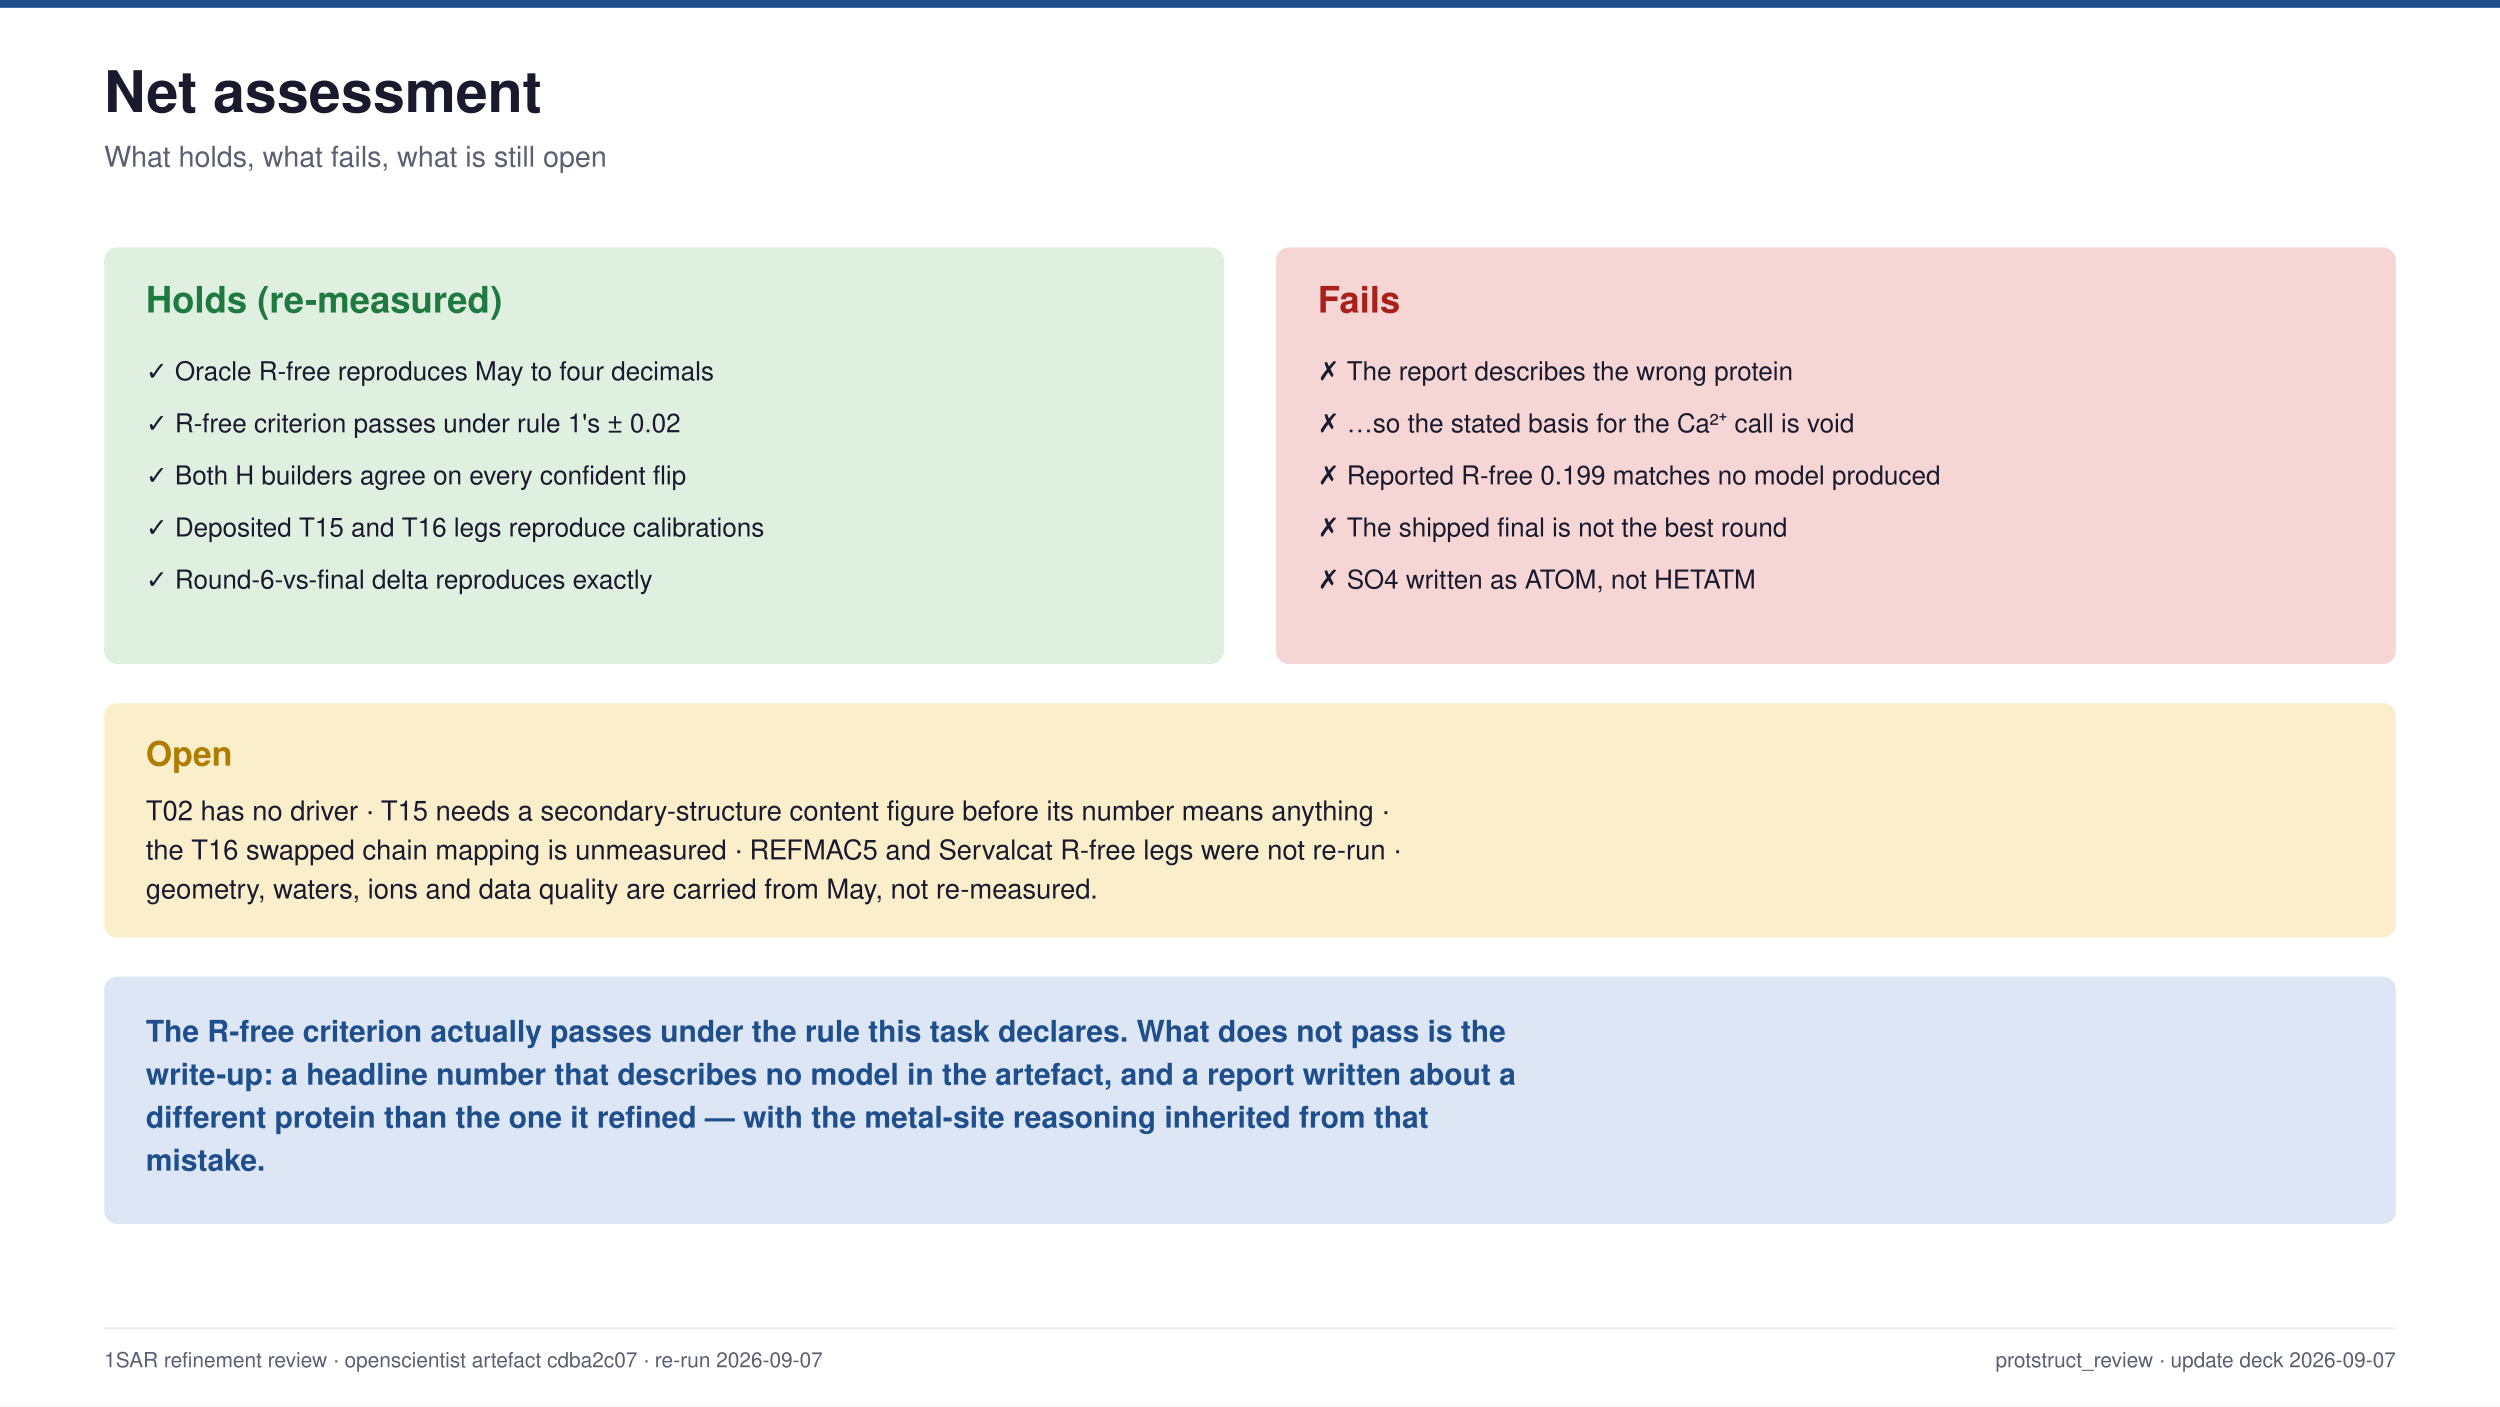
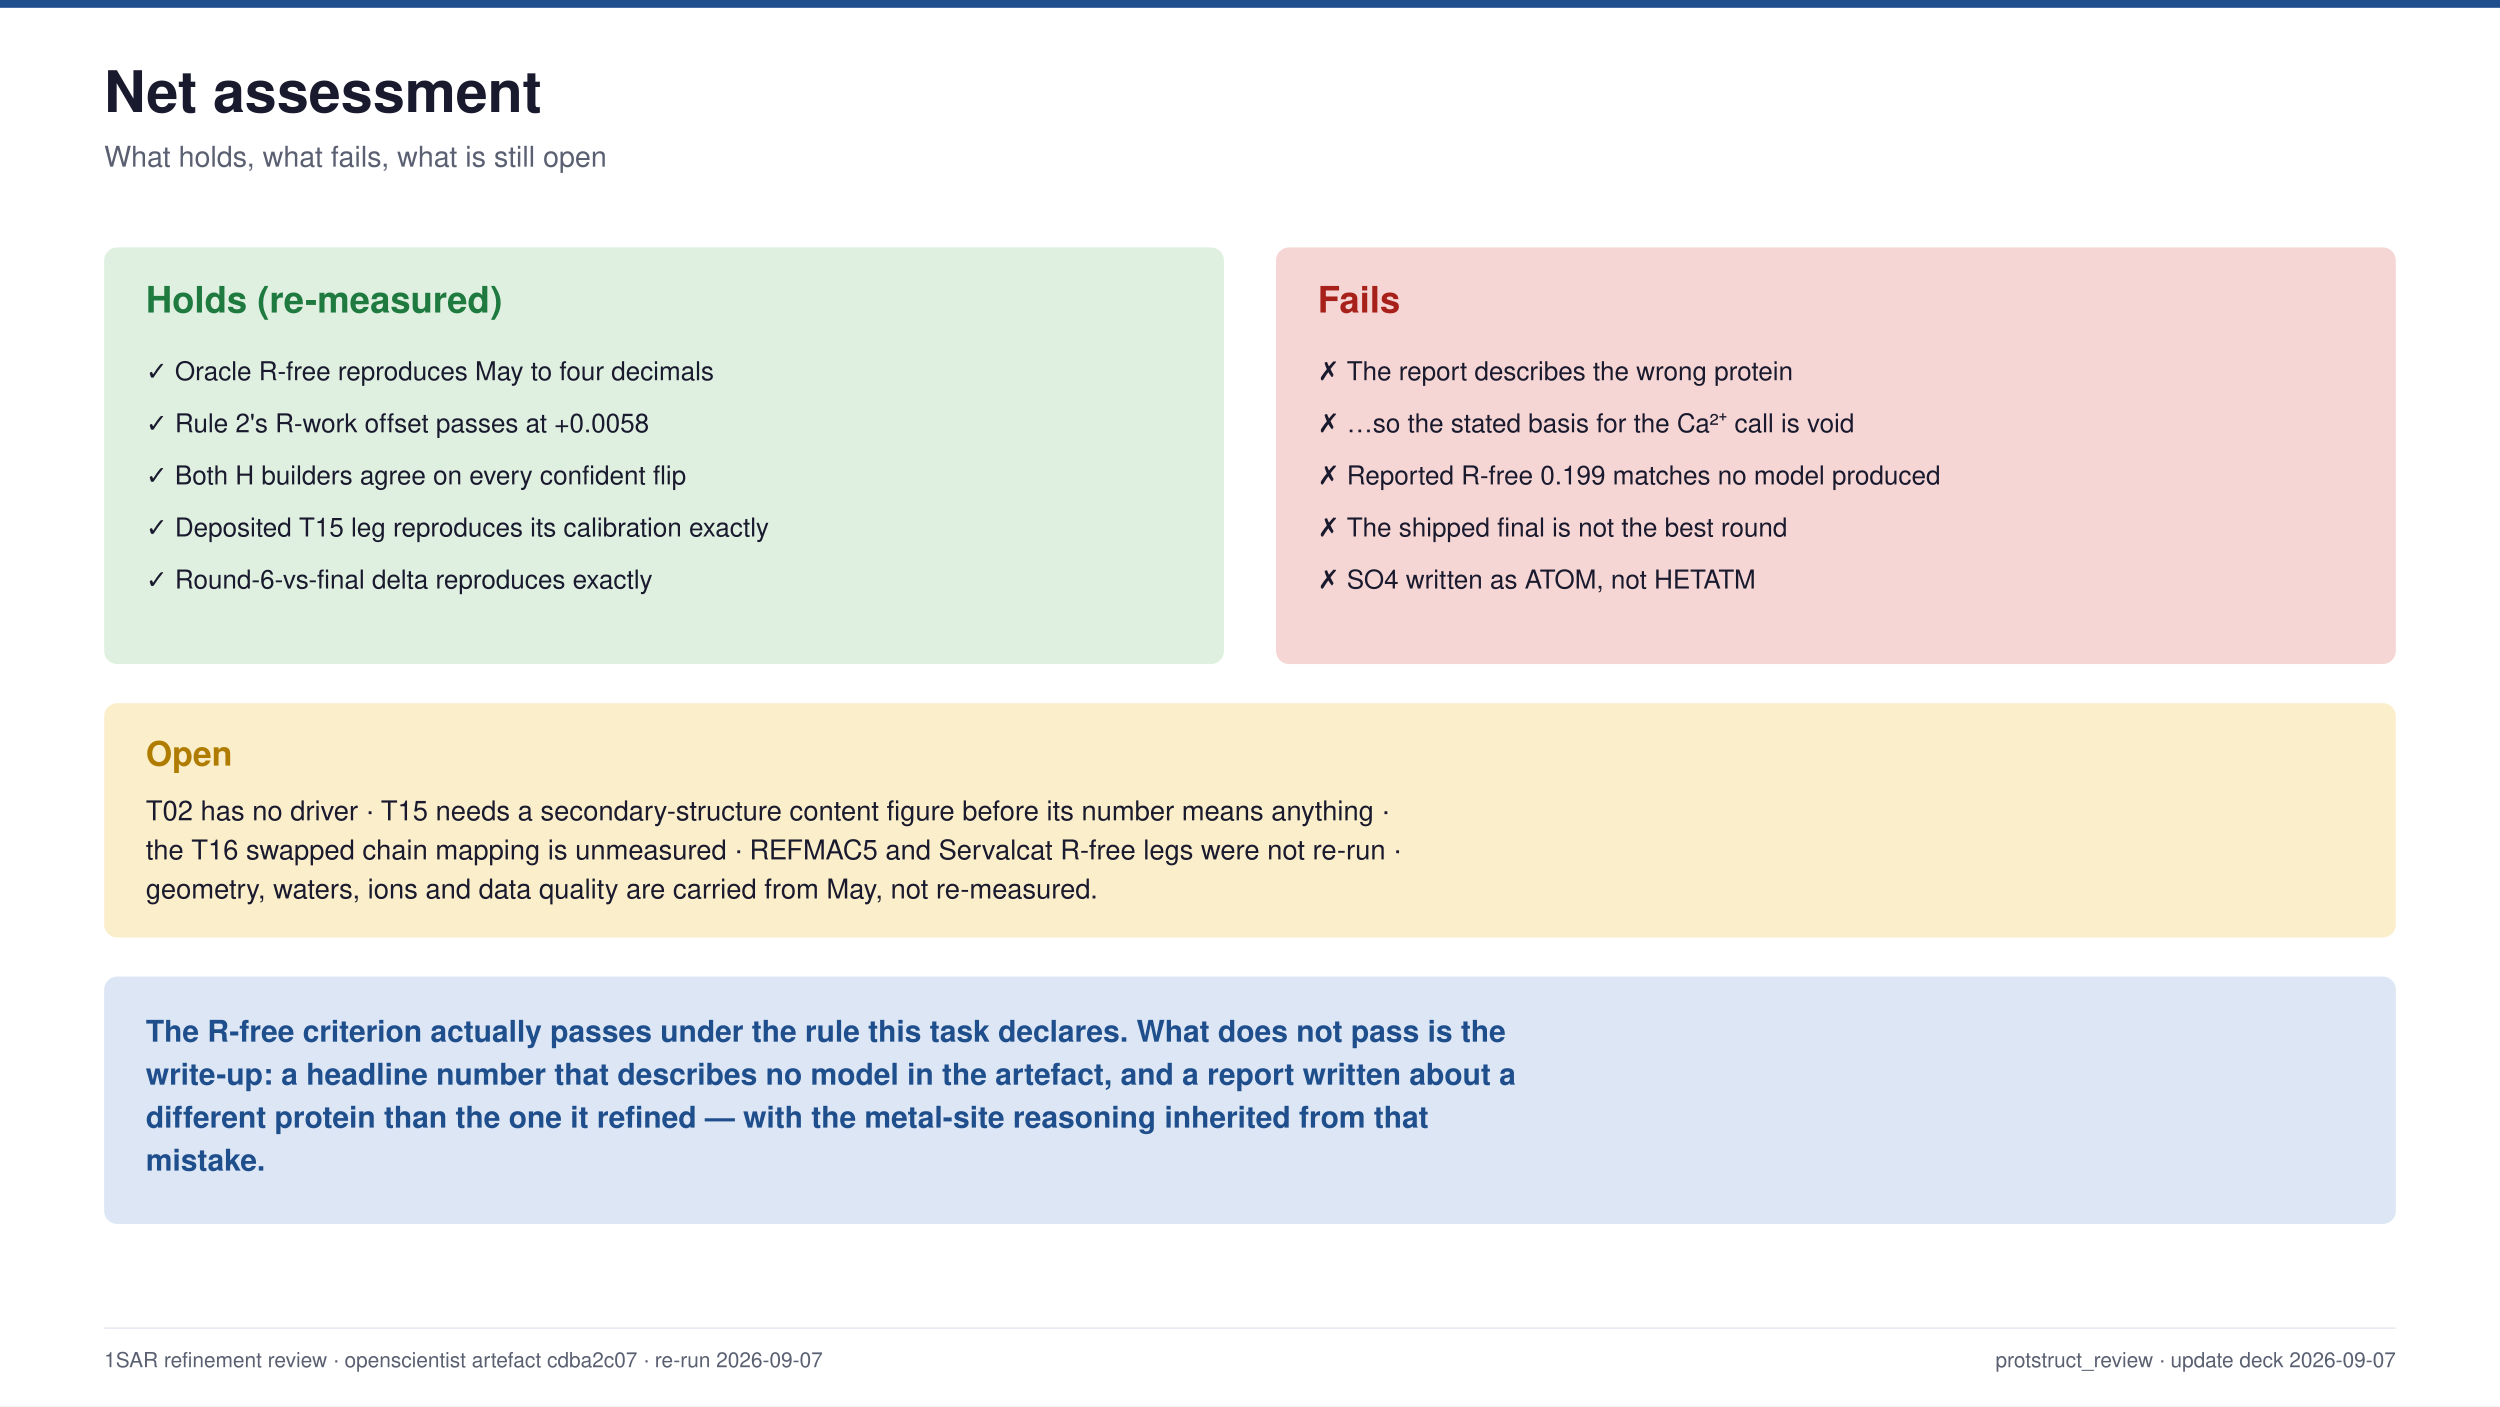
<svg xmlns="http://www.w3.org/2000/svg" width="1920" height="1080" viewBox="0 0 1920 1080" font-family="Helvetica, Arial, sans-serif">
  <rect width="100%" height="100%" fill="#ffffff" />
  <rect x="0" y="0" width="1920" height="6" fill="#1f4e8c" />
  <text x="80" y="86" font-size="44" font-weight="700" fill="#1a1a2e">Net assessment</text>
  <text x="80" y="128" font-size="22" font-weight="400" fill="#5a6071">What holds, what fails, what is still open</text>
  <line x1="80" y1="1020" x2="1840" y2="1020" stroke="#e3e6ee" stroke-width="1" />
  <text x="80" y="1050" font-size="16" fill="#5a6071">1SAR refinement review · openscientist artefact cdba2c07 · re-run 2026-09-07</text>
  <text x="1840" y="1050" font-size="16" fill="#5a6071" text-anchor="end">protstruct_review · update deck 2026-09-07</text>
  <rect x="80" y="190" width="860" height="320" rx="10" ry="10" fill="#dff0e1" />
  <text x="112" y="240" font-size="28" font-weight="700" fill="#1f7a3f">Holds (re-measured)</text>
  <text x="112" y="292" font-size="20" fill="#1a1a2e">✓ Oracle R-free reproduces May to four decimals</text>
-   <text x="112" y="332" font-size="20" fill="#1a1a2e">✓ R-free criterion passes under rule 1's ± 0.02</text>
+   <text x="112" y="332" font-size="20" fill="#1a1a2e">✓ Rule 2's R-work offset passes at +0.0058</text>
  <text x="112" y="372" font-size="20" fill="#1a1a2e">✓ Both H builders agree on every confident flip</text>
-   <text x="112" y="412" font-size="20" fill="#1a1a2e">✓ Deposited T15 and T16 legs reproduce calibrations</text>
+   <text x="112" y="412" font-size="20" fill="#1a1a2e">✓ Deposited T15 leg reproduces its calibration exactly</text>
  <text x="112" y="452" font-size="20" fill="#1a1a2e">✓ Round-6-vs-final delta reproduces exactly</text>
  <rect x="980" y="190" width="860" height="320" rx="10" ry="10" fill="#f5d6d4" />
  <text x="1012" y="240" font-size="28" font-weight="700" fill="#a8201a">Fails</text>
  <text x="1012" y="292" font-size="20" fill="#1a1a2e">✗ The report describes the wrong protein</text>
  <text x="1012" y="332" font-size="20" fill="#1a1a2e">✗ …so the stated basis for the Ca²⁺ call is void</text>
  <text x="1012" y="372" font-size="20" fill="#1a1a2e">✗ Reported R-free 0.199 matches no model produced</text>
  <text x="1012" y="412" font-size="20" fill="#1a1a2e">✗ The shipped final is not the best round</text>
  <text x="1012" y="452" font-size="20" fill="#1a1a2e">✗ SO4 written as ATOM, not HETATM</text>
  <rect x="80" y="540" width="1760" height="180" rx="10" ry="10" fill="#fbeecb" />
  <text x="112" y="588" font-size="26" font-weight="700" fill="#b07c00">Open</text>
  <text x="112" y="630" font-size="21" font-weight="400" fill="#1a1a2e">T02 has no driver · T15 needs a secondary-structure content figure before its number means anything ·</text>
  <text x="112" y="660" font-size="21" font-weight="400" fill="#1a1a2e">the T16 swapped chain mapping is unmeasured · REFMAC5 and Servalcat R-free legs were not re-run ·</text>
  <text x="112" y="690" font-size="21" font-weight="400" fill="#1a1a2e">geometry, waters, ions and data quality are carried from May, not re-measured.</text>
  <rect x="80" y="750" width="1760" height="190" rx="10" ry="10" fill="#dce6f4" />
  <text x="112" y="800" font-size="23" font-weight="700" fill="#1f4e8c">The R-free criterion actually passes under the rule this task declares. What does not pass is the</text>
  <text x="112" y="833" font-size="23" font-weight="700" fill="#1f4e8c">write-up: a headline number that describes no model in the artefact, and a report written about a</text>
  <text x="112" y="866" font-size="23" font-weight="700" fill="#1f4e8c">different protein than the one it refined — with the metal-site reasoning inherited from that</text>
  <text x="112" y="899" font-size="23" font-weight="700" fill="#1f4e8c">mistake.</text>
</svg>
